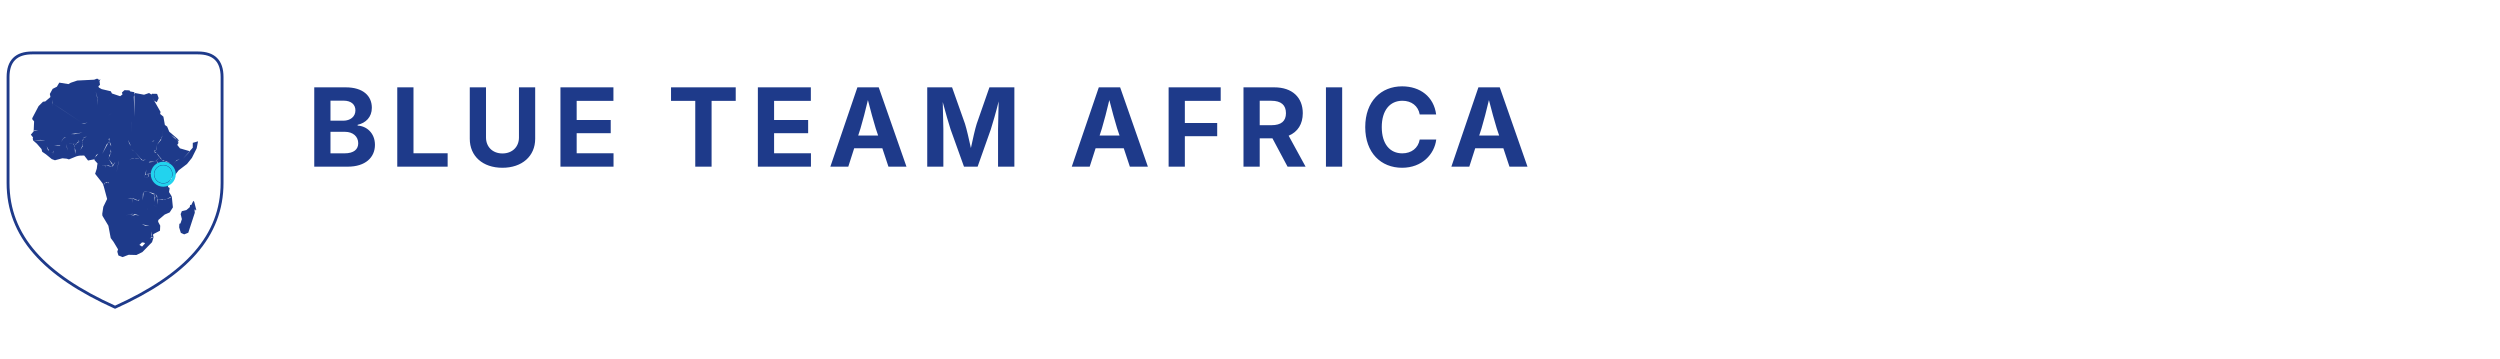
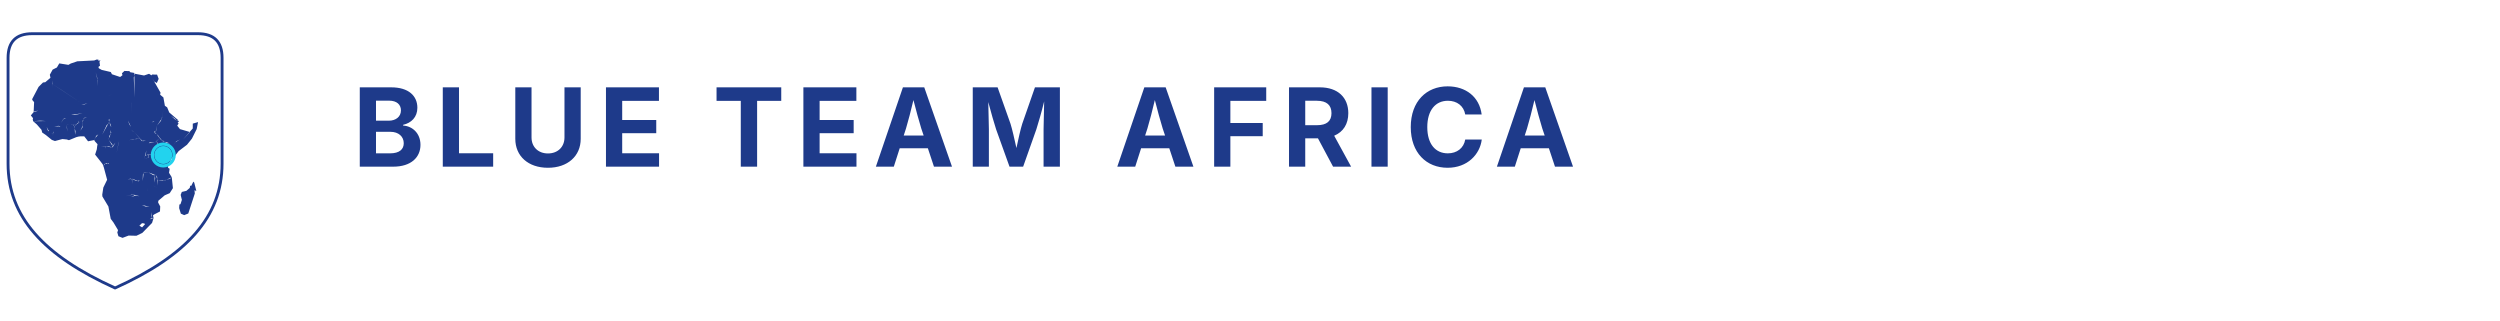
- <svg xmlns="http://www.w3.org/2000/svg" viewBox="0 0 390 56" role="img" aria-label="Blue Team Africa">
-   <g transform="translate(0,7.0) scale(0.1795)">
+ <svg xmlns="http://www.w3.org/2000/svg" viewBox="0 0 390 50" role="img" aria-label="Blue Team Africa">
+   <g transform="translate(0,4.0) scale(0.1795)">
    <path d="M 100,228 C 38,200 7,166 7,120 L 7,28 Q 7,7 28,7 L 172,7 Q 193,7 193,28 L 193,120 C 193,166 162,200 100,228 Z" fill="none" stroke="#1e3a8a" stroke-width="2.5" stroke-linejoin="round" />
    <g transform="translate(26,28) scale(0.74)">
      <path d="M148.30,113.12 L159.14,119.35 L159.33,121.03 L163.43,123.94 L162.12,127.52 L162.29,129.16 L164.11,130.22 L163.39,135.00 L166.62,140.32 L164.35,142.00 L155.75,144.40 L150.17,143.81 L147.83,137.70 L139.26,134.58 L136.06,129.29 L135.26,123.42 L139.29,120.11 L138.48,117.37 L139.47,115.29 L138.34,113.65 L148.30,113.12 Z M26.67,30.04 L26.61,35.19 L17.23,35.04 L17.32,42.47 L14.65,42.73 L14.49,48.42 L3.30,48.40 L2.68,49.37 L2.80,48.14 L9.28,47.92 L11.74,41.55 L15.71,38.42 L18.88,32.28 L26.30,31.59 L26.67,30.04 Z M135.26,123.42 L136.06,129.29 L139.26,134.58 L133.53,135.12 L132.49,144.61 L136.05,145.73 L136.28,148.86 L134.10,148.83 L129.04,144.07 L127.29,144.99 L120.73,142.16 L114.73,142.55 L113.51,131.53 L108.83,130.52 L106.91,131.14 L105.76,133.55 L101.35,133.79 L98.08,127.42 L86.64,128.07 L86.24,127.17 L87.52,124.85 L90.29,123.43 L93.09,124.79 L97.16,120.62 L98.31,115.41 L101.82,111.59 L104.41,98.15 L107.05,95.74 L115.44,98.66 L116.69,96.68 L124.72,95.09 L129.64,95.16 L132.65,97.91 L136.33,96.99 L139.53,100.17 L139.35,103.56 L140.50,103.95 L136.79,108.62 L134.36,118.60 L135.26,123.42 Z M170.24,115.24 L168.55,112.85 L168.52,102.27 L171.80,98.06 L176.17,95.96 L179.90,95.83 L191.25,82.91 L191.28,77.22 L197.46,75.44 L195.86,83.64 L190.27,94.85 L184.47,102.06 L174.67,109.51 L170.24,115.24 Z M163.43,123.94 L159.33,121.03 L159.14,119.35 L148.30,113.12 L148.27,110.04 L151.53,104.82 L148.59,98.01 L152.28,94.37 L153.76,94.85 L154.74,97.44 L156.73,97.44 L160.35,99.91 L164.46,100.42 L167.91,97.99 L171.01,98.98 L168.52,102.27 L168.55,112.85 L170.24,115.24 L166.47,117.83 L163.43,123.94 Z M121.62,86.46 L118.45,84.35 L118.73,81.06 L115.11,73.63 L114.11,73.80 L117.21,64.82 L119.68,65.02 L119.57,52.27 L122.86,52.27 L122.86,46.47 L156.76,46.47 L158.52,56.30 L161.17,58.09 L156.72,61.11 L155.06,70.97 L149.31,79.49 L148.50,85.14 L147.78,80.37 L146.31,79.22 L146.31,74.99 L144.98,74.79 L143.07,75.58 L144.00,78.18 L141.01,81.87 L137.13,80.47 L134.19,83.06 L127.86,82.86 L125.12,80.12 L123.06,80.52 L121.54,84.46 L119.68,85.32 L121.62,86.46 Z M119.54,53.49 L119.68,65.02 L117.21,64.82 L114.11,73.80 L115.11,73.63 L116.75,78.00 L113.50,79.67 L111.43,82.84 L105.18,84.27 L105.46,85.29 L102.76,87.44 L95.08,88.80 L94.23,84.81 L91.30,82.62 L91.92,81.25 L95.62,81.37 L94.07,78.73 L93.13,71.64 L91.30,71.58 L90.12,68.63 L91.35,64.81 L94.99,62.07 L96.87,51.15 L94.56,48.47 L93.86,43.96 L96.75,42.37 L119.54,53.49 Z M98.13,193.35 L99.50,191.91 L101.11,193.95 L104.19,194.71 L108.27,193.01 L108.27,182.28 L110.74,185.48 L111.11,188.27 L113.16,187.97 L118.03,183.74 L120.60,184.91 L124.76,184.37 L128.91,178.82 L135.52,174.51 L140.55,174.98 L142.66,181.13 L142.39,185.41 L140.13,185.08 L139.10,188.02 L140.81,189.60 L145.23,188.02 L143.44,193.86 L132.06,205.53 L125.09,208.94 L115.93,208.70 L108.78,211.41 L103.94,209.49 L102.64,205.06 L103.49,202.31 L98.13,193.35 Z M134.22,194.45 L135.21,195.32 L131.73,199.06 L128.57,197.12 L131.64,194.14 L134.22,194.45 Z M140.55,174.98 L131.49,172.75 L130.64,169.89 L126.19,166.39 L123.61,161.87 L128.70,162.45 L134.14,156.95 L137.93,155.39 L138.11,156.48 L140.49,156.42 L145.28,158.89 L144.74,169.32 L140.55,174.98 Z M135.52,174.51 L128.91,178.82 L124.76,184.37 L120.60,184.91 L118.03,183.74 L113.16,187.97 L111.11,188.27 L110.74,185.48 L108.27,182.28 L108.27,173.81 L111.09,173.71 L111.17,163.36 L117.71,162.25 L118.80,163.45 L123.61,161.87 L126.19,166.39 L130.64,169.89 L131.49,172.75 L135.52,174.51 Z M108.27,182.28 L108.27,193.01 L104.19,194.71 L101.11,193.95 L99.50,191.91 L98.13,193.35 L94.89,189.03 L92.16,174.57 L85.13,162.83 L84.95,160.60 L89.89,159.64 L91.60,160.96 L103.61,160.63 L105.59,162.02 L112.51,162.43 L120.10,160.59 L123.08,161.41 L118.80,163.45 L117.71,162.25 L111.17,163.36 L111.09,173.71 L108.27,173.81 L108.27,182.28 Z M3.68,70.87 L1.07,67.58 L5.37,62.57 L9.78,62.15 L13.04,63.78 L16.66,67.91 L18.53,74.22 L3.78,74.39 L3.31,72.16 L11.87,71.14 L8.34,70.06 L3.68,70.87 Z M18.53,74.22 L16.66,67.91 L18.10,65.67 L35.61,65.34 L36.24,63.30 L32.99,37.88 L37.36,37.83 L60.42,53.16 L60.45,55.01 L63.62,54.73 L63.63,61.42 L61.82,65.14 L48.38,66.87 L42.56,71.03 L39.98,71.23 L36.51,76.34 L35.99,80.24 L28.49,80.72 L25.35,74.61 L22.39,75.96 L18.70,75.28 L18.53,74.22 Z M2.68,49.37 L3.30,48.40 L14.49,48.42 L14.65,42.73 L17.32,42.47 L17.23,35.04 L26.61,35.19 L26.62,30.80 L37.36,37.83 L32.99,37.88 L36.24,63.30 L35.61,65.34 L18.10,65.67 L16.66,67.91 L13.04,63.78 L9.78,62.15 L4.39,63.50 L4.92,52.01 L2.68,49.37 Z M59.12,92.18 L56.76,92.52 L56.18,83.85 L53.64,79.95 L55.56,76.82 L59.57,74.82 L61.75,76.49 L62.28,79.18 L59.21,85.65 L59.12,92.18 Z M93.86,43.96 L94.56,48.47 L96.87,51.15 L94.99,62.07 L91.35,64.81 L90.12,68.63 L91.30,71.58 L93.13,71.64 L91.95,74.10 L88.81,70.87 L86.58,72.49 L82.83,71.48 L77.19,73.11 L73.73,71.61 L70.92,72.27 L66.98,70.09 L63.17,71.06 L61.75,76.49 L59.57,74.82 L57.58,75.68 L57.65,73.69 L54.35,73.03 L52.50,67.00 L61.82,65.14 L63.63,61.42 L63.62,54.73 L67.65,53.43 L85.71,42.19 L91.84,45.04 L93.86,43.96 Z M59.12,92.18 L59.21,85.65 L62.02,81.13 L61.94,73.90 L63.91,70.43 L66.98,70.09 L70.92,72.27 L73.73,71.61 L77.19,73.11 L82.83,71.48 L86.58,72.49 L88.81,70.87 L93.08,75.26 L84.99,90.08 L83.03,91.06 L80.34,89.91 L77.81,91.64 L75.72,96.50 L68.28,97.98 L63.79,92.15 L59.12,92.18 Z M92.85,73.01 L95.62,81.37 L91.92,81.25 L91.30,82.62 L94.23,84.81 L95.53,88.02 L92.96,92.27 L92.80,96.61 L96.75,101.60 L96.97,105.34 L92.39,103.89 L79.00,103.72 L79.41,101.43 L75.68,97.30 L76.45,94.44 L80.34,89.91 L83.03,91.06 L84.99,90.08 L90.21,79.00 L92.62,76.75 L93.08,75.26 L91.95,74.10 L92.85,73.01 Z M54.00,78.42 L53.64,79.95 L56.18,83.85 L56.76,92.52 L54.46,93.14 L53.06,90.28 L52.48,80.76 L51.29,79.26 L51.50,78.36 L54.00,78.42 Z M51.50,78.36 L53.46,86.22 L53.06,90.28 L54.46,93.14 L45.82,96.68 L43.27,95.85 L42.16,92.20 L44.11,86.49 L43.03,78.52 L51.50,78.36 Z M28.49,80.72 L33.70,79.79 L34.14,81.04 L35.99,80.24 L39.06,82.45 L43.35,82.35 L44.11,86.49 L42.16,92.20 L43.27,95.85 L38.14,95.35 L29.39,97.68 L29.80,93.78 L26.85,91.57 L27.72,86.20 L29.05,85.45 L27.69,81.93 L28.49,80.72 Z M12.28,73.80 L18.53,74.22 L18.70,75.28 L22.39,75.96 L25.35,74.61 L28.49,80.72 L27.69,81.93 L29.05,85.45 L27.72,86.20 L27.77,88.03 L25.12,89.12 L23.56,85.55 L21.41,86.11 L19.66,81.18 L15.93,81.79 L13.58,84.50 L8.20,78.29 L12.16,76.05 L12.28,73.80 Z M3.78,74.39 L12.28,73.80 L12.16,76.05 L8.20,78.29 L3.78,74.39 Z M27.32,88.04 L26.85,91.57 L29.80,93.78 L29.39,97.68 L25.70,96.32 L18.75,90.65 L22.20,85.94 L23.56,85.55 L25.12,89.12 L27.32,88.04 Z M13.58,84.50 L15.93,81.79 L19.66,81.18 L22.20,85.94 L18.75,90.65 L14.43,87.71 L13.58,84.50 Z M35.99,80.24 L36.51,76.34 L39.20,71.94 L42.56,71.03 L48.38,66.87 L52.50,67.00 L54.35,73.03 L57.65,73.69 L56.96,76.55 L54.00,78.42 L43.03,78.52 L43.35,82.35 L39.06,82.45 L35.99,80.24 Z M129.64,95.16 L121.17,95.52 L116.69,96.68 L115.44,98.66 L107.05,95.74 L104.41,98.15 L104.15,100.18 L100.38,99.53 L97.18,103.77 L92.80,96.61 L92.74,94.52 L95.08,88.80 L102.76,87.44 L105.46,85.29 L105.18,84.27 L111.43,82.84 L113.50,79.67 L116.75,78.00 L118.73,81.06 L118.45,84.35 L123.19,87.63 L129.64,95.16 Z M104.15,100.18 L101.82,111.59 L98.31,115.41 L97.16,120.62 L93.09,124.79 L91.84,123.45 L89.31,124.54 L87.49,123.24 L85.47,124.99 L83.13,121.91 L85.30,120.31 L84.22,118.39 L87.13,117.30 L87.36,116.01 L91.41,117.53 L92.64,114.23 L90.98,110.24 L92.22,106.88 L89.38,106.54 L88.79,103.77 L96.97,105.34 L100.38,99.53 L104.15,100.18 Z M83.65,103.79 L88.43,103.61 L89.38,106.54 L92.22,106.88 L90.98,110.24 L92.64,114.23 L91.41,117.53 L87.36,116.01 L87.13,117.30 L84.22,118.39 L85.30,120.31 L83.13,121.91 L76.57,113.58 L78.55,107.42 L83.67,107.28 L83.65,103.79 Z M79.00,103.72 L83.65,103.79 L83.67,107.28 L78.55,107.42 L79.00,103.72 Z M139.26,134.58 L146.38,138.46 L146.59,146.47 L144.82,150.18 L146.33,150.93 L137.66,153.33 L137.93,155.39 L134.14,156.95 L128.70,162.45 L121.95,160.75 L117.76,161.25 L113.97,157.06 L114.10,147.81 L120.05,147.85 L119.75,142.09 L125.01,144.58 L129.04,144.07 L134.10,148.83 L136.28,148.86 L136.05,145.73 L132.49,144.61 L132.71,136.97 L134.29,134.77 L139.26,134.58 Z M145.03,137.16 L147.83,137.70 L149.37,139.86 L150.17,149.79 L153.39,152.79 L153.63,156.52 L151.53,159.15 L149.66,157.35 L149.88,152.79 L144.82,150.18 L146.59,146.47 L147.10,140.92 L145.03,137.16 Z M150.17,143.81 L158.49,143.95 L166.62,140.32 L167.93,153.02 L164.15,158.92 L158.32,161.43 L150.82,167.81 L150.58,169.88 L153.04,174.51 L152.74,180.41 L145.75,184.00 L144.50,185.07 L145.23,188.02 L143.06,187.99 L142.66,181.13 L140.55,174.98 L144.74,169.32 L145.28,158.89 L140.49,156.42 L138.11,156.48 L137.66,153.33 L146.33,150.93 L149.88,152.79 L149.66,157.35 L151.53,159.15 L153.63,156.52 L153.39,152.79 L150.17,149.79 L150.17,143.81 Z M143.06,187.99 L140.81,189.60 L139.10,188.02 L140.13,185.08 L142.39,185.41 L143.06,187.99 Z M88.56,124.24 L86.24,127.17 L85.47,124.99 L87.49,123.24 L88.56,124.24 Z M86.64,128.07 L98.08,127.42 L101.35,133.79 L105.76,133.55 L106.91,131.14 L108.83,130.52 L113.51,131.53 L114.73,142.55 L118.45,141.92 L120.05,142.99 L120.05,147.85 L114.10,147.81 L113.97,157.06 L117.76,161.25 L112.51,162.43 L105.59,162.02 L103.61,160.63 L91.60,160.96 L89.89,159.64 L84.95,160.60 L86.22,152.32 L90.68,143.17 L86.64,128.07 Z M138.48,117.37 L139.29,120.11 L135.26,123.42 L134.36,118.60 L138.48,117.37 Z M192.98,146.57 L195.36,155.97 L194.86,156.82 L193.89,155.12 L193.35,155.98 L193.64,159.36 L185.99,182.79 L181.17,184.71 L177.26,182.93 L175.27,176.50 L175.52,172.32 L176.84,171.82 L178.47,166.80 L177.04,160.92 L178.42,157.45 L183.75,156.18 L187.73,152.74 L188.20,150.04 L189.41,150.39 L191.98,145.32 L192.98,146.57 Z M3.68,70.87 L8.34,70.06 L11.87,71.14 L3.31,72.16 L3.68,70.87 Z M78.52,22.34 L77.30,17.13 L73.18,13.52 L72.93,11.33 L74.69,9.71 L75.49,3.06 L78.60,1.89 L80.60,2.24 L80.52,3.71 L82.94,2.64 L81.71,4.62 L82.31,9.20 L80.43,10.66 L80.97,12.24 L84.25,14.12 L84.09,16.35 L79.86,19.24 L79.91,21.67 L78.52,22.34 Z M26.62,30.80 L26.65,26.60 L36.45,23.23 L40.88,20.63 L41.01,18.48 L47.69,16.66 L48.22,15.53 L45.23,8.22 L47.98,6.64 L55.62,4.05 L75.49,3.06 L74.69,9.71 L72.93,11.33 L73.18,13.52 L77.30,17.13 L79.44,24.90 L79.19,33.36 L78.06,34.58 L80.87,39.56 L82.20,39.02 L85.71,42.19 L67.65,53.43 L60.45,55.01 L60.42,53.16 L26.62,30.80 Z M155.51,68.47 L156.72,61.11 L161.17,58.09 L163.62,64.11 L174.52,73.48 L172.43,73.93 L165.79,68.19 L161.47,68.23 L159.73,66.91 L158.84,69.08 L155.51,68.47 Z M45.23,8.22 L48.22,15.53 L47.69,16.66 L41.01,18.48 L40.88,20.63 L36.45,23.23 L26.65,26.60 L26.30,31.59 L18.88,32.28 L15.71,38.42 L11.74,41.55 L9.28,47.92 L2.80,48.14 L10.17,34.11 L15.37,28.93 L18.03,28.61 L24.10,23.43 L23.39,19.81 L26.69,13.82 L31.68,11.30 L34.49,6.51 L45.23,8.22 Z M156.76,46.47 L122.86,46.47 L122.00,23.10 L123.33,18.68 L134.04,20.71 L139.93,18.71 L142.74,20.52 L143.41,19.57 L149.33,19.69 L151.21,24.68 L149.01,29.55 L146.11,27.83 L143.77,23.93 L153.41,40.87 L152.93,43.26 L156.76,46.47 Z M122.86,46.47 L122.86,52.27 L119.57,52.27 L119.54,53.49 L96.75,42.37 L91.84,45.04 L85.71,42.19 L82.20,39.02 L80.87,39.56 L78.06,34.58 L79.19,33.36 L79.60,26.25 L78.52,22.34 L79.91,21.67 L79.86,19.24 L84.09,16.35 L84.25,14.12 L94.99,16.65 L96.33,19.24 L105.96,22.46 L108.72,20.37 L108.06,18.15 L111.01,15.37 L116.85,15.57 L117.82,16.87 L122.63,17.72 L122.86,46.47 Z M187.97,87.11 L179.90,95.83 L176.17,95.96 L171.01,98.98 L167.91,97.99 L164.46,100.42 L154.74,97.44 L150.59,91.21 L147.34,87.96 L145.58,87.75 L146.56,86.09 L148.07,86.02 L149.31,79.49 L153.90,73.83 L155.51,68.47 L158.84,69.08 L159.73,66.91 L161.47,68.23 L165.79,68.19 L170.28,71.29 L172.43,73.93 L170.46,76.58 L170.73,78.26 L173.65,78.62 L173.03,79.65 L176.23,83.69 L187.97,87.11 Z M172.43,73.93 L175.19,74.37 L173.47,76.27 L174.70,77.07 L173.65,78.62 L170.73,78.26 L170.46,76.58 L172.43,73.93 Z M148.30,113.12 L135.94,114.25 L136.79,108.62 L140.50,103.95 L139.35,103.56 L139.53,100.17 L140.70,99.37 L146.83,99.35 L148.59,98.01 L149.94,100.03 L151.53,104.82 L148.27,110.04 L148.30,113.12 Z M138.34,113.65 L139.31,117.00 L134.36,118.60 L135.12,115.06 L138.34,113.65 Z M139.53,100.17 L136.33,96.99 L131.37,97.55 L123.19,87.63 L119.68,85.32 L121.54,84.46 L123.06,80.52 L125.12,80.12 L127.86,82.86 L134.19,83.06 L137.13,80.47 L141.01,81.87 L144.00,78.18 L143.07,75.58 L146.31,74.99 L146.31,79.22 L147.78,80.37 L148.50,85.14 L145.58,87.75 L148.79,89.37 L152.28,94.37 L146.83,99.35 L139.53,100.17 Z" fill="#1e3a8a" fill-rule="evenodd" />
    </g>
  </g>
-   <circle cx="25.47" cy="27.18" r="1.4" fill="#22d3ee" />
-   <circle cx="25.47" cy="27.18" r="1.7" fill="none" stroke="#22d3ee" stroke-width="0.5">
+   <circle cx="25.47" cy="24.18" r="1.4" fill="#22d3ee" />
+   <circle cx="25.47" cy="24.18" r="1.7" fill="none" stroke="#22d3ee" stroke-width="0.5">
    <animate attributeName="r" values="1.7;3.6;1.7" dur="2.4s" repeatCount="indefinite" />
    <animate attributeName="opacity" values="0.6;0;0.6" dur="2.4s" repeatCount="indefinite" />
  </circle>
-   <text x="47.9" y="26" font-family="Inter,'Helvetica Neue',Arial,sans-serif" font-size="17" font-weight="700" letter-spacing="0.1em" fill="#1e3a8a">BLUE TEAM AFRICA</text>
+   <text x="55" y="26" font-family="Inter,'Helvetica Neue',Arial,sans-serif" font-size="17" font-weight="700" letter-spacing="0.1em" fill="#1e3a8a">BLUE TEAM AFRICA</text>
</svg>
